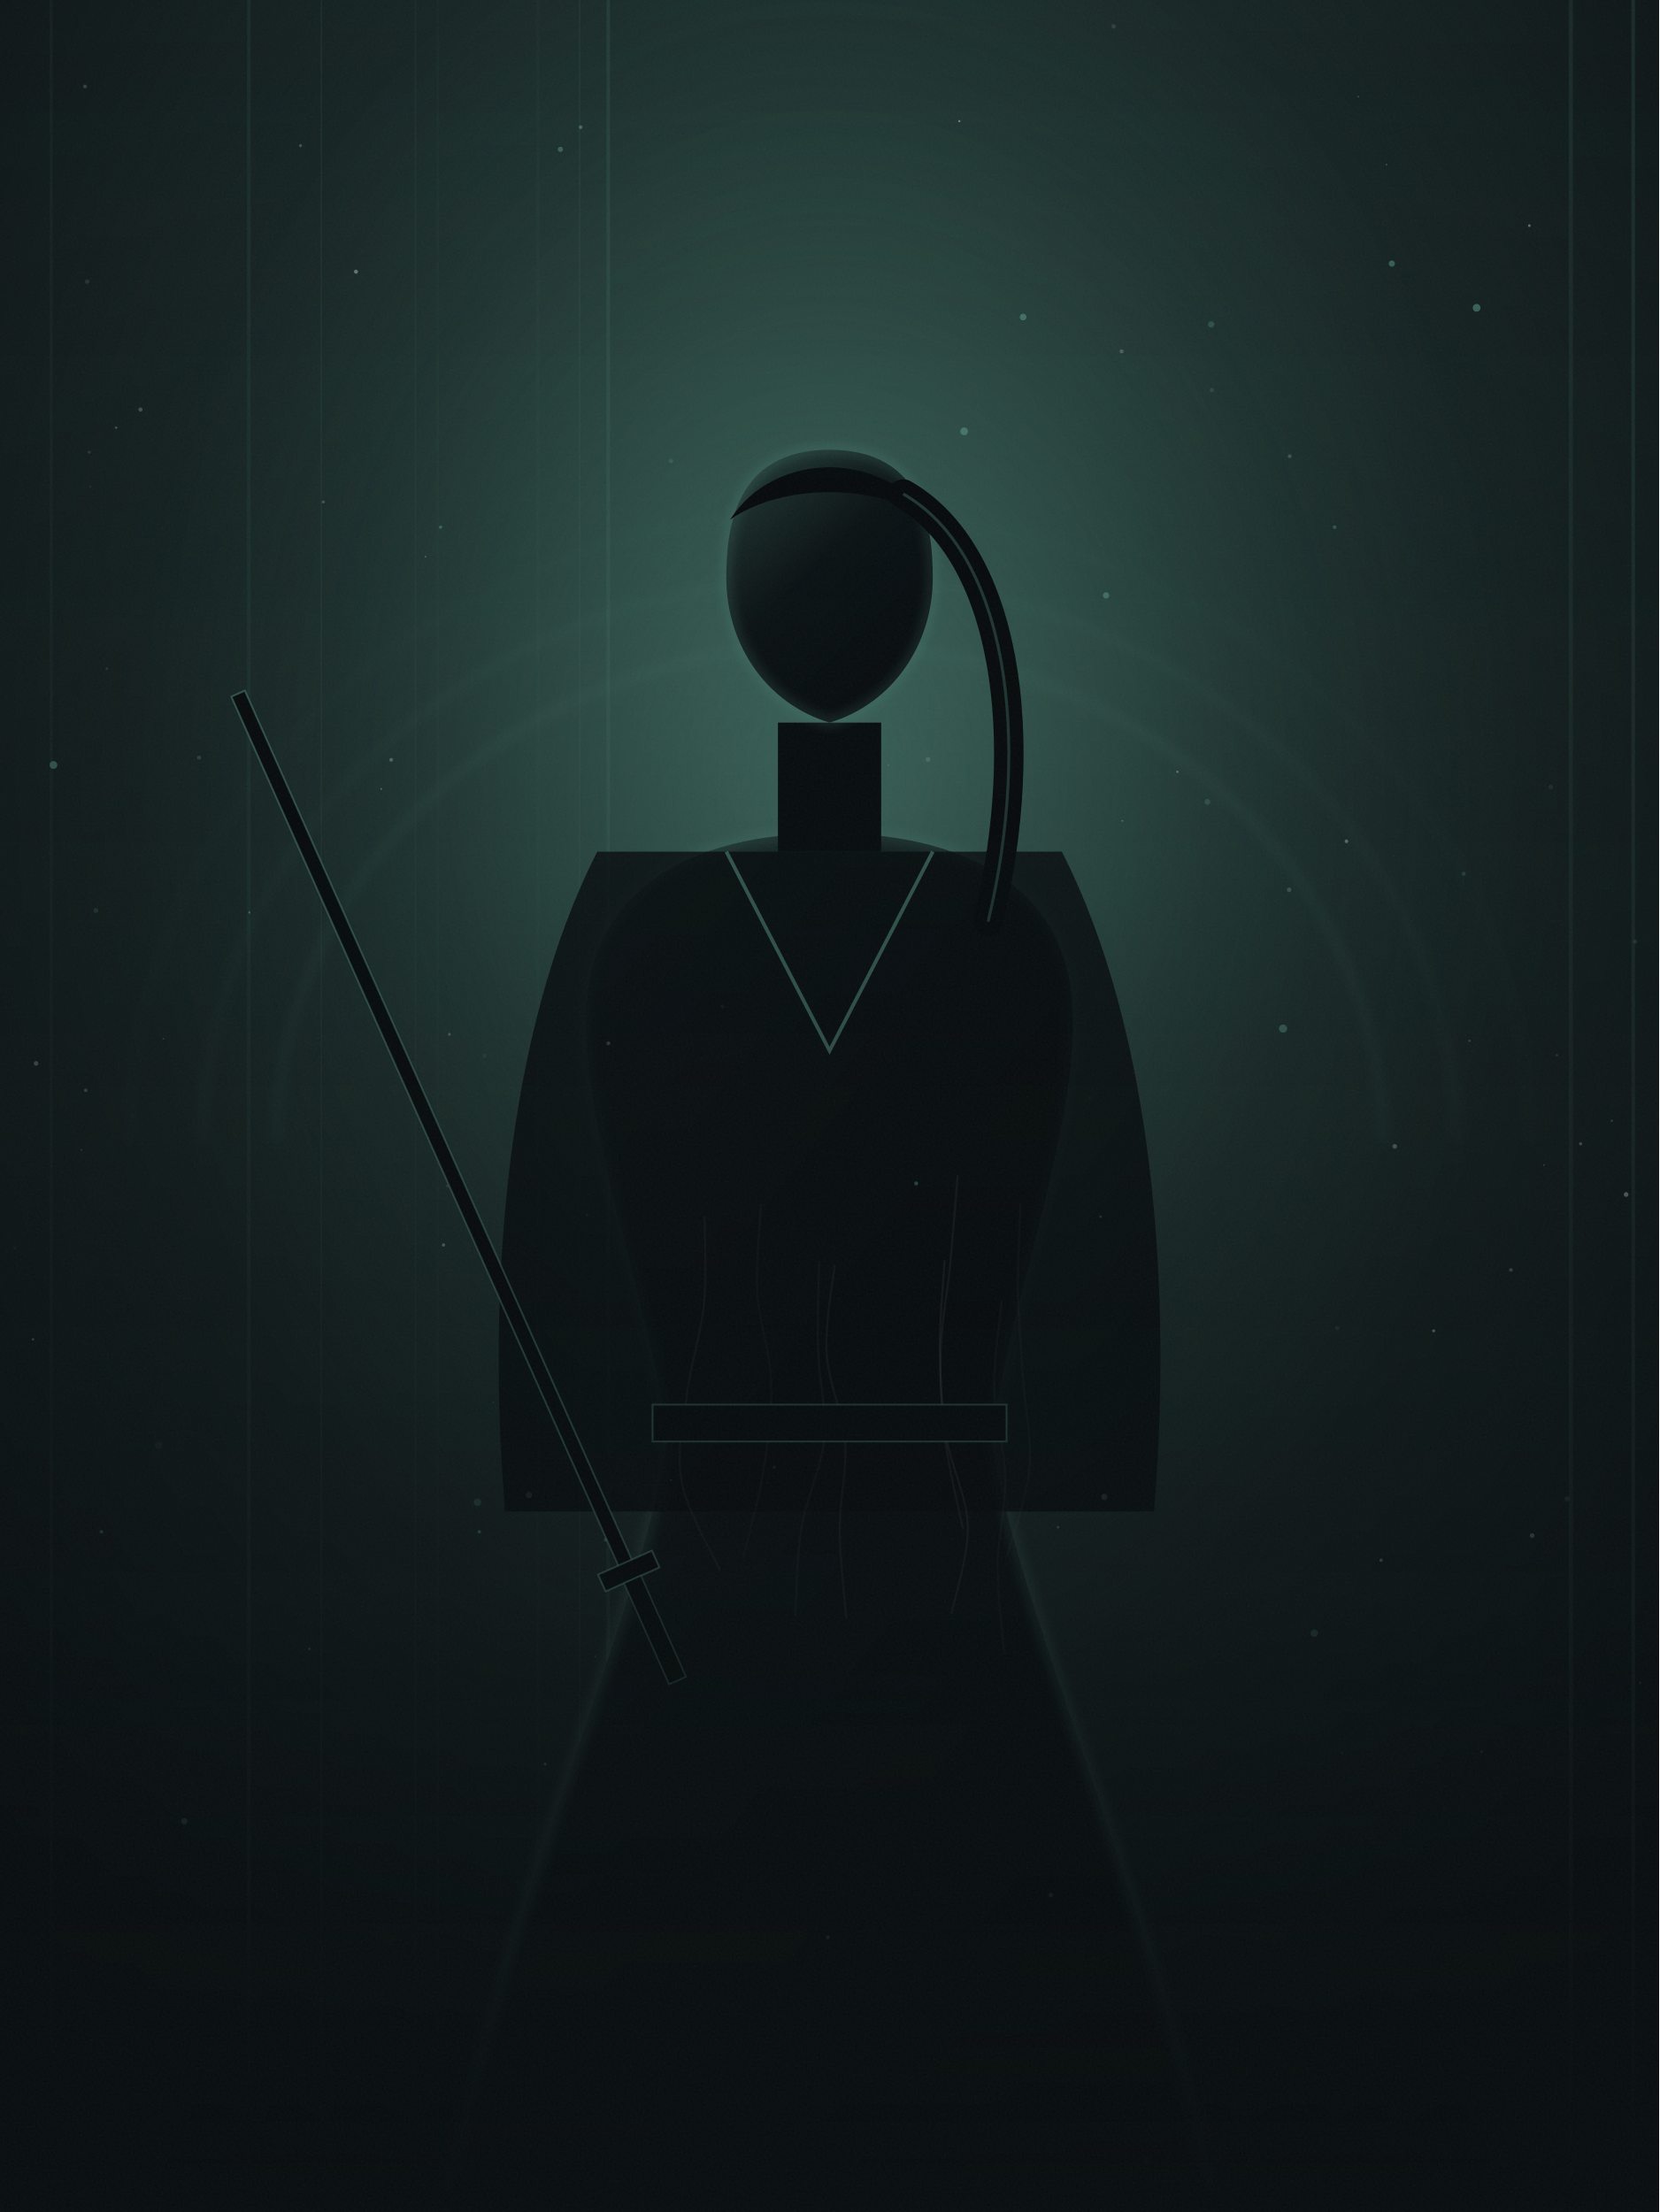
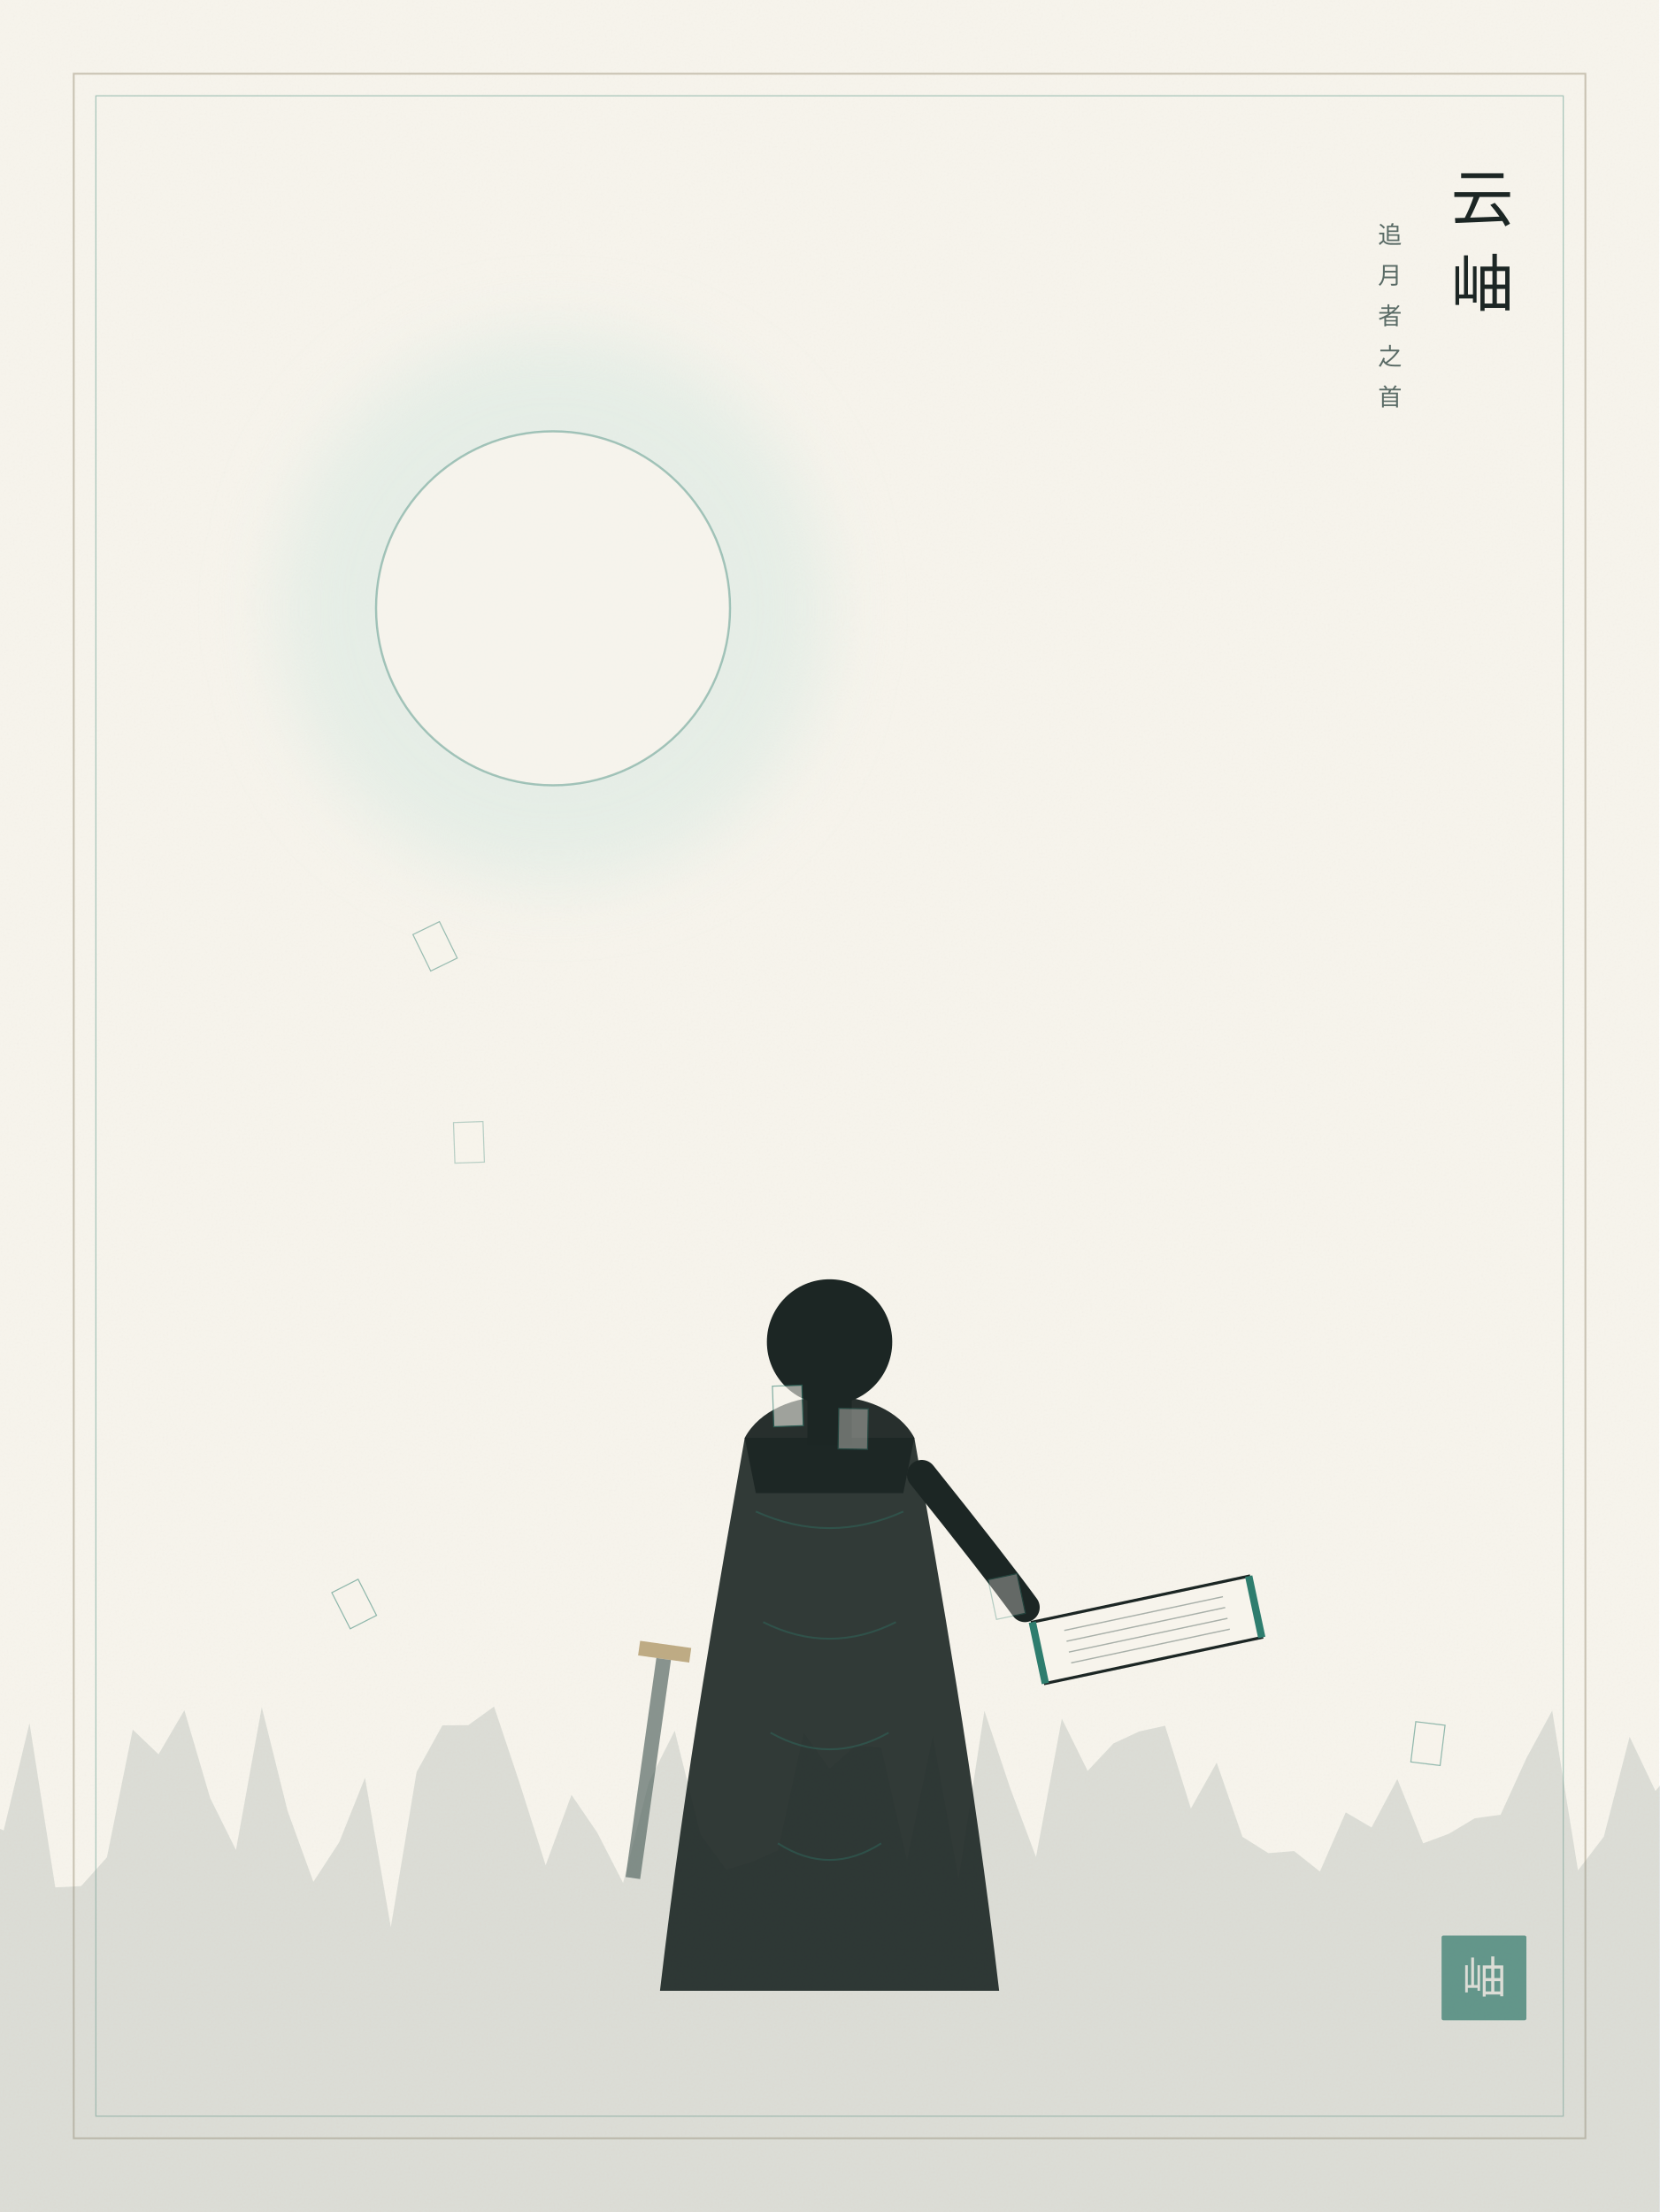
- <svg xmlns="http://www.w3.org/2000/svg" viewBox="0 0 900 1200" width="900" height="1200" preserveAspectRatio="xMidYMid slice">
+ <svg xmlns="http://www.w3.org/2000/svg" viewBox="0 0 900 1200" width="900" height="1200" role="img">
  <defs>
-     <filter id="xsoft" x="-30%" y="-30%" width="160%" height="160%">
+     <filter id="fblur1" x="-20%" y="-20%" width="140%" height="140%">
+       <feGaussianBlur stdDeviation="1.2" />
+     </filter>
+     <filter id="fblur2" x="-30%" y="-30%" width="160%" height="160%">
+       <feGaussianBlur stdDeviation="6" />
+     </filter>
+     <filter id="fblur3" x="-40%" y="-40%" width="180%" height="180%">
      <feGaussianBlur stdDeviation="18" />
    </filter>
-     <filter id="xsoft2" x="-30%" y="-30%" width="160%" height="160%">
-       <feGaussianBlur stdDeviation="42" />
-     </filter>
-     <filter id="xsoft6" x="-40%" y="-40%" width="180%" height="180%">
-       <feGaussianBlur stdDeviation="6" />
-     </filter>
-     <filter id="xsoft3" x="-40%" y="-40%" width="180%" height="180%">
-       <feGaussianBlur stdDeviation="3" />
-     </filter>
-     <filter id="xgrain" x="0" y="0" width="100%" height="100%">
-       <feTurbulence type="fractalNoise" baseFrequency="0.85" numOctaves="3" seed="7" result="n" />
-       <feColorMatrix in="n" type="saturate" values="0" />
-       <feComponentTransfer>
+     <filter id="fpaper">
+       <feTurbulence type="fractalNoise" baseFrequency="0.9" numOctaves="4" seed="7" result="n" />
+       <feColorMatrix in="n" type="saturate" values="0" result="g" />
+       <feComponentTransfer in="g" result="t">
        <feFuncA type="linear" slope="0.055" />
      </feComponentTransfer>
+       <feComposite in="t" in2="SourceGraphic" operator="over" />
    </filter>
-     <filter id="xcloud" x="-20%" y="-20%" width="140%" height="140%">
-       <feTurbulence type="fractalNoise" baseFrequency="0.006 0.014" numOctaves="5" seed="11" result="t" />
-       <feDisplacementMap in="SourceGraphic" in2="t" scale="46" xChannelSelector="R" yChannelSelector="G" />
-       <feGaussianBlur stdDeviation="7" />
-     </filter>
-     <filter id="xmist" x="-20%" y="-20%" width="140%" height="140%">
-       <feTurbulence type="fractalNoise" baseFrequency="0.004 0.02" numOctaves="4" seed="3" result="t" />
-       <feDisplacementMap in="SourceGraphic" in2="t" scale="70" xChannelSelector="R" yChannelSelector="G" />
-       <feGaussianBlur stdDeviation="14" />
-     </filter>
-   </defs>
-   <defs>
-     <radialGradient id="xbg" cx="0.5" cy="0.34" r="0.72">
-       <stop offset="0" stop-color="#365D53" />
-       <stop offset="0.42" stop-color="#1A2C2A" />
-       <stop offset="1" stop-color="#070C0E" />
-     </radialGradient>
-     <radialGradient id="xhalo" cx="0.5" cy="0.36" r="0.42">
-       <stop offset="0" stop-color="#6FBFA8" stop-opacity="0.34" />
-       <stop offset="0.55" stop-color="#6FBFA8" stop-opacity="0.10" />
-       <stop offset="1" stop-color="#6FBFA8" stop-opacity="0" />
-     </radialGradient>
-     <linearGradient id="xbody" x1="0.15" y1="0" x2="0.85" y2="1">
-       <stop offset="0" stop-color="#243E39" />
-       <stop offset="0.42" stop-color="#0A1214" />
-       <stop offset="1" stop-color="#04080A" />
+     <linearGradient id="fwash" x1="0" y1="0" x2="0" y2="1">
+       <stop offset="0" stop-color="#E4DDCE" stop-opacity="0" />
+       <stop offset="0.55" stop-color="#E4DDCE" stop-opacity="0.55" />
+       <stop offset="1" stop-color="#E4DDCE" stop-opacity="0.9" />
    </linearGradient>
-     <linearGradient id="xfade" x1="0" y1="0" x2="0" y2="1">
-       <stop offset="0" stop-color="#070C0E" stop-opacity="0" />
-       <stop offset="0.72" stop-color="#070C0E" stop-opacity="0.55" />
-       <stop offset="1" stop-color="#070C0E" stop-opacity="1" />
+     <linearGradient id="fjadewash" x1="0" y1="0" x2="0" y2="1">
+       <stop offset="0" stop-color="#D6E8E1" stop-opacity="0" />
+       <stop offset="1" stop-color="#D6E8E1" stop-opacity="0.85" />
+     </linearGradient>
+     <linearGradient id="fbrasswash" x1="0" y1="0" x2="0" y2="1">
+       <stop offset="0" stop-color="#EDE2C9" stop-opacity="0" />
+       <stop offset="1" stop-color="#EDE2C9" stop-opacity="0.85" />
    </linearGradient>
  </defs>
-   <rect width="900" height="1200" fill="url(#xbg)" />
-   <rect width="900" height="1200" fill="url(#xhalo)" />
-   <rect x="291" y="0" width="1.6" height="1200" fill="#6FBFA8" opacity="0.031" />
-   <rect x="885" y="0" width="1.9" height="1200" fill="#6FBFA8" opacity="0.120" />
-   <rect x="237" y="0" width="0.9" height="1200" fill="#6FBFA8" opacity="0.035" />
-   <rect x="174" y="0" width="0.6" height="1200" fill="#6FBFA8" opacity="0.092" />
-   <rect x="329" y="0" width="1.9" height="1200" fill="#6FBFA8" opacity="0.098" />
-   <rect x="314" y="0" width="0.9" height="1200" fill="#6FBFA8" opacity="0.061" />
-   <rect x="27" y="0" width="1.6" height="1200" fill="#6FBFA8" opacity="0.047" />
-   <rect x="134" y="0" width="2.0" height="1200" fill="#6FBFA8" opacity="0.069" />
-   <rect x="851" y="0" width="2.2" height="1200" fill="#6FBFA8" opacity="0.090" />
-   <rect x="225" y="0" width="0.8" height="1200" fill="#6FBFA8" opacity="0.052" />
-   <circle cx="446.5" cy="822.5" r="0.40" fill="#E6EDE9" opacity="0.24" />
-   <circle cx="44.2" cy="623.8" r="0.51" fill="#E6EDE9" opacity="0.21" />
-   <circle cx="736.8" cy="52.4" r="0.47" fill="#E6EDE9" opacity="0.21" />
-   <circle cx="730.4" cy="456.4" r="0.99" fill="#E6EDE9" opacity="0.46" />
-   <circle cx="206.8" cy="428.0" r="0.48" fill="#E6EDE9" opacity="0.41" />
-   <circle cx="17.9" cy="726.6" r="0.68" fill="#E6EDE9" opacity="0.32" />
-   <circle cx="167.8" cy="894.5" r="0.65" fill="#E6EDE9" opacity="0.27" />
-   <circle cx="844.6" cy="572.4" r="0.65" fill="#E6EDE9" opacity="0.18" />
-   <circle cx="819.6" cy="688.9" r="0.99" fill="#E6EDE9" opacity="0.31" />
-   <circle cx="829.6" cy="122.4" r="0.71" fill="#E6EDE9" opacity="0.42" />
-   <circle cx="591.2" cy="595.7" r="1.02" fill="#E6EDE9" opacity="0.28" />
-   <circle cx="503.4" cy="412.0" r="1.34" fill="#E6EDE9" opacity="0.19" />
-   <circle cx="230.8" cy="302.0" r="0.47" fill="#E6EDE9" opacity="0.34" />
-   <circle cx="520.4" cy="65.7" r="0.58" fill="#E6EDE9" opacity="0.45" />
-   <circle cx="242.6" cy="643.4" r="0.75" fill="#E6EDE9" opacity="0.15" />
-   <circle cx="874.3" cy="608.0" r="0.57" fill="#E6EDE9" opacity="0.32" />
-   <circle cx="267.6" cy="760.8" r="0.32" fill="#E6EDE9" opacity="0.26" />
-   <circle cx="568.9" cy="706.1" r="0.41" fill="#E6EDE9" opacity="0.10" />
-   <circle cx="408.8" cy="566.7" r="0.81" fill="#E6EDE9" opacity="0.10" />
-   <circle cx="240.6" cy="675.4" r="0.87" fill="#E6EDE9" opacity="0.48" />
-   <circle cx="46.5" cy="591.5" r="0.95" fill="#E6EDE9" opacity="0.27" />
-   <circle cx="58.0" cy="362.7" r="0.65" fill="#E6EDE9" opacity="0.15" />
-   <circle cx="752.1" cy="89.3" r="0.34" fill="#E6EDE9" opacity="0.46" />
-   <circle cx="857.4" cy="620.5" r="0.86" fill="#E6EDE9" opacity="0.38" />
-   <circle cx="48.4" cy="245.3" r="0.84" fill="#E6EDE9" opacity="0.13" />
-   <circle cx="797.1" cy="564.6" r="0.56" fill="#E6EDE9" opacity="0.33" />
-   <circle cx="756.6" cy="621.9" r="1.27" fill="#E6EDE9" opacity="0.40" />
-   <circle cx="494.8" cy="876.8" r="1.27" fill="#E6EDE9" opacity="0.20" />
-   <circle cx="193.1" cy="147.4" r="1.09" fill="#E6EDE9" opacity="0.42" />
-   <circle cx="483.2" cy="949.3" r="0.67" fill="#E6EDE9" opacity="0.18" />
-   <circle cx="318.3" cy="659.2" r="0.79" fill="#E6EDE9" opacity="0.47" />
-   <circle cx="328.7" cy="835.3" r="1.09" fill="#E6EDE9" opacity="0.30" />
-   <circle cx="882.1" cy="648.0" r="1.28" fill="#E6EDE9" opacity="0.50" />
-   <circle cx="638.7" cy="418.7" r="0.61" fill="#E6EDE9" opacity="0.47" />
-   <circle cx="322.9" cy="898.7" r="0.62" fill="#E6EDE9" opacity="0.17" />
-   <circle cx="837.6" cy="632.0" r="0.47" fill="#E6EDE9" opacity="0.27" />
-   <circle cx="212.2" cy="412.2" r="1.02" fill="#E6EDE9" opacity="0.37" />
-   <circle cx="803.7" cy="950.2" r="0.65" fill="#E6EDE9" opacity="0.21" />
-   <circle cx="887.0" cy="510.8" r="1.11" fill="#E6EDE9" opacity="0.14" />
-   <circle cx="175.4" cy="272.3" r="0.76" fill="#E6EDE9" opacity="0.27" />
-   <circle cx="777.7" cy="722.0" r="0.86" fill="#E6EDE9" opacity="0.48" />
-   <circle cx="889.8" cy="912.9" r="0.52" fill="#E6EDE9" opacity="0.22" />
-   <circle cx="47.3" cy="152.8" r="1.22" fill="#E6EDE9" opacity="0.11" />
-   <circle cx="604.1" cy="14.3" r="1.21" fill="#E6EDE9" opacity="0.11" />
-   <circle cx="573.9" cy="828.5" r="0.72" fill="#E6EDE9" opacity="0.28" />
-   <circle cx="831.1" cy="833.1" r="1.28" fill="#E6EDE9" opacity="0.32" />
-   <circle cx="749.2" cy="846.4" r="0.88" fill="#E6EDE9" opacity="0.37" />
-   <circle cx="608.4" cy="190.6" r="1.09" fill="#E6EDE9" opacity="0.25" />
-   <circle cx="699.3" cy="482.7" r="1.23" fill="#E6EDE9" opacity="0.26" />
-   <circle cx="699.6" cy="247.5" r="1.03" fill="#E6EDE9" opacity="0.23" />
-   <circle cx="46.1" cy="46.9" r="1.03" fill="#E6EDE9" opacity="0.18" />
-   <circle cx="262.8" cy="572.8" r="1.17" fill="#E6EDE9" opacity="0.08" />
-   <circle cx="346.3" cy="724.0" r="0.53" fill="#E6EDE9" opacity="0.12" />
-   <circle cx="841.2" cy="427.0" r="1.23" fill="#E6EDE9" opacity="0.10" />
-   <circle cx="450.8" cy="628.1" r="0.42" fill="#E6EDE9" opacity="0.41" />
-   <circle cx="463.9" cy="769.2" r="1.03" fill="#E6EDE9" opacity="0.38" />
-   <circle cx="850.1" cy="813.1" r="1.38" fill="#E6EDE9" opacity="0.12" />
-   <circle cx="88.6" cy="563.5" r="0.51" fill="#E6EDE9" opacity="0.21" />
-   <circle cx="437.8" cy="818.9" r="0.39" fill="#E6EDE9" opacity="0.47" />
-   <circle cx="295.7" cy="957.0" r="0.79" fill="#E6EDE9" opacity="0.32" />
-   <circle cx="243.8" cy="561.1" r="0.76" fill="#E6EDE9" opacity="0.36" />
-   <circle cx="19.6" cy="576.9" r="1.25" fill="#E6EDE9" opacity="0.32" />
-   <circle cx="608.8" cy="445.3" r="0.49" fill="#E6EDE9" opacity="0.37" />
-   <circle cx="76.2" cy="222.2" r="1.13" fill="#E6EDE9" opacity="0.27" />
-   <circle cx="457.9" cy="636.0" r="1.05" fill="#E6EDE9" opacity="0.25" />
-   <circle cx="657.4" cy="211.6" r="1.13" fill="#E6EDE9" opacity="0.12" />
-   <circle cx="135.3" cy="495.0" r="0.62" fill="#E6EDE9" opacity="0.38" />
-   <circle cx="756.1" cy="464.3" r="0.44" fill="#E6EDE9" opacity="0.08" />
-   <circle cx="355.3" cy="847.0" r="0.96" fill="#E6EDE9" opacity="0.46" />
-   <circle cx="725.4" cy="720.5" r="1.14" fill="#E6EDE9" opacity="0.11" />
-   <g opacity="0.45">
-     <path d="M 150.0 620 A 300 270.0 0 0 1 750.0 620" fill="none" stroke="#6FBFA8" stroke-opacity="0.30" stroke-width="3.0" filter="url(#xsoft3)" />
-     <path d="M 110.0 620 A 340 306.0 0 0 1 790.0 620" fill="none" stroke="#6FBFA8" stroke-opacity="0.22" stroke-width="2.4" filter="url(#xsoft3)" />
-     <path d="M 70.0 620 A 380 342.0 0 0 1 830.0 620" fill="none" stroke="#6FBFA8" stroke-opacity="0.14" stroke-width="1.8" filter="url(#xsoft3)" />
+   <rect width="900" height="1200" fill="#F7F4EC" />
+   <rect width="900" height="1200" fill="#F7F4EC" filter="url(#fpaper)" opacity="0.9" />
+   <rect x="40" y="40" width="820" height="1120" fill="none" stroke="#C9C2B2" stroke-width="1" />
+   <rect x="52" y="52" width="796" height="1096" fill="none" stroke="#2E7D6E" stroke-width="0.6" opacity="0.4" />
+   <text x="804" y="120" text-anchor="middle" font-size="34" fill="#1C2624" font-family="serif">云</text>
+   <text x="804" y="166" text-anchor="middle" font-size="34" fill="#1C2624" font-family="serif">岫</text>
+   <text x="754" y="132" text-anchor="middle" font-size="13" fill="#5A6B66" font-family="serif">追</text>
+   <text x="754" y="154" text-anchor="middle" font-size="13" fill="#5A6B66" font-family="serif">月</text>
+   <text x="754" y="176" text-anchor="middle" font-size="13" fill="#5A6B66" font-family="serif">者</text>
+   <text x="754" y="198" text-anchor="middle" font-size="13" fill="#5A6B66" font-family="serif">之</text>
+   <text x="754" y="220" text-anchor="middle" font-size="13" fill="#5A6B66" font-family="serif">首</text>
+   <g transform="translate(782,1050)" opacity="0.8">
+     <rect x="0" y="0" width="46" height="46" fill="#2E7D6E" rx="1" />
+     <text x="23.0" y="31.28" text-anchor="middle" font-size="23.92" fill="#F7F4EC" font-family="serif" letter-spacing="0">岫</text>
  </g>
-   <ellipse cx="450.0" cy="1160" rx="330" ry="70" fill="#000" opacity="0.5" filter="url(#xsoft2)" />
-   <path d="M 450.0 452 C 370.0 452 325.0 486 319.0 538 C 311.0 602 354.0 710 362.0 780 C 352.0 870 253.0 1080 235.0 1240 L 665.0 1240 C 647.0 1080 548.0 870 538.0 780 C 546.0 710 589.0 602 581.0 538 C 575.0 486 530.0 452 450.0 452 Z" fill="url(#xbody)" />
-   <path d="M 450.0 452 C 370.0 452 325.0 486 319.0 538 C 311.0 602 354.0 710 362.0 780 C 352.0 870 253.0 1080 235.0 1240 L 665.0 1240 C 647.0 1080 548.0 870 538.0 780 C 546.0 710 589.0 602 581.0 538 C 575.0 486 530.0 452 450.0 452 Z" fill="none" stroke="#6FBFA8" stroke-opacity="0.5" stroke-width="2.2" filter="url(#xsoft3)" />
-   <path d="M 324.0 462 C 274.0 560 264.0 700 274.0 820 L 626.0 820 C 636.0 700 626.0 560 576.0 462 Z" fill="#05090B" opacity="0.8" />
-   <path d="M 394.0 462 L 450.0 570 L 506.0 462" fill="none" stroke="#6FBFA8" stroke-opacity="0.55" stroke-width="2" />
-   <path d="M 543.5 705.4 C 542.8 713.4 539.0 737.4 539.3 753.4 C 539.6 769.4 545.0 785.4 545.3 801.4 C 545.6 817.4 541.3 833.4 541.2 849.4 C 541.1 865.4 544.1 889.4 544.7 897.4" fill="none" stroke="#E6EDE9" stroke-opacity="0.048" stroke-width="1.1" />
-   <path d="M 382.2 660.0 C 382.2 668.0 383.4 692.0 381.8 708.0 C 380.2 724.0 374.7 740.0 372.7 756.0 C 370.7 772.0 366.8 788.0 369.8 804.0 C 372.8 820.0 387.2 844.0 390.6 852.0" fill="none" stroke="#E6EDE9" stroke-opacity="0.065" stroke-width="1.1" />
-   <path d="M 452.8 686.1 C 452.0 694.1 447.4 718.1 448.4 734.1 C 449.3 750.1 457.3 766.1 458.4 782.1 C 459.6 798.1 455.3 814.1 455.5 830.1 C 455.6 846.1 458.5 870.1 459.1 878.1" fill="none" stroke="#E6EDE9" stroke-opacity="0.077" stroke-width="1.1" />
-   <path d="M 553.6 652.7 C 553.3 660.7 552.0 684.7 552.2 700.7 C 552.5 716.7 554.0 732.7 555.0 748.7 C 556.0 764.7 559.9 780.7 558.4 796.7 C 556.9 812.7 548.2 836.7 546.1 844.7" fill="none" stroke="#E6EDE9" stroke-opacity="0.045" stroke-width="1.1" />
-   <path d="M 444.3 684.6 C 444.2 692.6 443.3 716.6 443.8 732.6 C 444.2 748.6 448.6 764.6 447.1 780.6 C 445.6 796.6 437.4 812.6 434.8 828.6 C 432.1 844.6 432.0 868.6 431.4 876.6" fill="none" stroke="#E6EDE9" stroke-opacity="0.059" stroke-width="1.1" />
-   <path d="M 519.5 637.6 C 518.8 645.6 517.0 669.6 515.5 685.6 C 513.9 701.6 510.7 717.6 510.3 733.6 C 509.8 749.6 510.7 765.6 512.8 781.6 C 514.8 797.6 520.8 821.6 522.4 829.6" fill="none" stroke="#E6EDE9" stroke-opacity="0.089" stroke-width="1.1" />
-   <path d="M 412.8 653.3 C 412.5 661.3 409.9 685.3 410.8 701.3 C 411.8 717.3 417.8 733.3 418.3 749.3 C 418.9 765.3 416.8 781.3 414.2 797.3 C 411.7 813.3 405.0 837.3 403.1 845.3" fill="none" stroke="#E6EDE9" stroke-opacity="0.046" stroke-width="1.1" />
-   <path d="M 512.4 683.6 C 512.0 691.6 509.7 715.6 509.8 731.6 C 510.0 747.6 510.8 763.6 513.3 779.6 C 515.9 795.6 524.5 811.6 525.0 827.6 C 525.5 843.6 517.6 867.6 516.1 875.6" fill="none" stroke="#E6EDE9" stroke-opacity="0.097" stroke-width="1.1" />
-   <rect x="354.0" y="762" width="192" height="20" fill="#05090B" />
-   <rect x="354.0" y="762" width="192" height="20" fill="none" stroke="#6FBFA8" stroke-opacity="0.4" stroke-width="1" />
-   <path d="M 422.0 392 L 422.0 462 L 478.0 462 L 478.0 392 Z" fill="#060B0D" />
-   <path d="M 450.0 244 C 501.52 244 506.0 286.92 506.0 313.56 C 506.0 349.08 484.72 381.64 450.0 392 C 415.28 381.64 394.0 349.08 394.0 313.56 C 394.0 286.92 398.48 244 450.0 244 Z" fill="url(#xbody)" />
-   <path d="M 450.0 244 C 501.52 244 506.0 286.92 506.0 313.56 C 506.0 349.08 484.72 381.64 450.0 392 C 415.28 381.64 394.0 349.08 394.0 313.56 C 394.0 286.92 398.48 244 450.0 244 Z" fill="none" stroke="#6FBFA8" stroke-opacity="0.55" stroke-width="1.9" filter="url(#xsoft3)" />
-   <path d="M 396.0 282 C 420.0 244 480.0 244 504.0 282 C 476.0 262 424.0 262 396.0 282 Z" fill="#05090B" />
-   <path d="M 490.0 268 C 546.0 300 560.0 400 536.0 500" fill="none" stroke="#05090B" stroke-width="16" stroke-linecap="round" />
-   <path d="M 490.0 268 C 546.0 300 560.0 400 536.0 500" fill="none" stroke="#6FBFA8" stroke-opacity="0.3" stroke-width="1.6" />
-   <g transform="translate(300.0,760) rotate(-24)">
-     <rect x="-4" y="-420" width="8" height="520" fill="#05090B" />
-     <rect x="-4" y="-420" width="8" height="520" fill="none" stroke="#6FBFA8" stroke-opacity="0.45" stroke-width="1" />
-     <rect x="-16" y="96" width="32" height="10" fill="#05090B" stroke="#6FBFA8" stroke-opacity="0.5" stroke-width="1" />
-     <rect x="-5" y="106" width="10" height="60" fill="#05090B" stroke="#6FBFA8" stroke-opacity="0.35" stroke-width="0.9" />
+   <circle cx="300" cy="330" r="150" fill="#D6E8E1" opacity="0.5" filter="url(#fblur3)" />
+   <circle cx="300" cy="330" r="96" fill="#F7F4EC" opacity="0.9" />
+   <circle cx="300" cy="330" r="96" fill="none" stroke="#2E7D6E" stroke-width="1.2" opacity="0.4" />
+   <path d="M -40.0 1021.8 L -26.0 994.3 L -12.0 987.1 L 2.0 993.0 L 16.0 934.8 L 30.0 1023.9 L 44.0 1023.2 L 58.0 1007.6 L 72.0 938.3 L 86.0 951.7 L 100.0 927.8 L 114.0 975.4 L 128.0 1003.6 L 142.0 926.1 L 156.0 982.4 L 170.0 1020.9 L 184.0 999.4 L 198.0 964.4 L 212.0 1045.5 L 226.0 961.3 L 240.0 936.0 L 254.0 935.9 L 268.0 925.8 L 282.0 967.7 L 296.0 1011.9 L 310.0 973.7 L 324.0 994.2 L 338.0 1021.5 L 352.0 966.7 L 366.0 938.9 L 380.0 995.2 L 394.0 1014.3 L 408.0 1010.0 L 422.0 1003.8 L 436.0 940.0 L 450.0 959.5 L 464.0 947.1 L 478.0 948.0 L 492.0 1009.2 L 506.0 941.7 L 520.0 1019.3 L 534.0 928.1 L 548.0 970.1 L 562.0 1007.4 L 576.0 932.4 L 590.0 960.7 L 604.0 945.8 L 618.0 939.3 L 632.0 936.2 L 646.0 981.1 L 660.0 956.2 L 674.0 996.5 L 688.0 1005.3 L 702.0 1004.2 L 716.0 1015.3 L 730.0 983.2 L 744.0 991.4 L 758.0 965.1 L 772.0 1000.0 L 786.0 994.8 L 800.0 986.4 L 814.0 984.5 L 828.0 953.8 L 842.0 928.0 L 856.0 1014.7 L 870.0 996.4 L 884.0 942.2 L 898.0 971.6 L 912.0 954.8 L 926.0 984.9 L 940.0 952.8 L 954.0 1043.5 L 960 1200 L -40 1200 Z" fill="#8A9994" opacity="0.25" />
+   <g transform="translate(450,1080) scale(1.0)">
+     <path d="M -46 -300 C -60 -220, -78 -120, -92 0 L 92 0 C 78 -120, 60 -220, 46 -300 Z" fill="#1C2624" opacity="0.9" />
+     <path d="M -46 -300 C -30 -330, 30 -330, 46 -300 L 40 -270 L -40 -270 Z" fill="#1C2624" opacity="0.95" />
+     <circle cx="0" cy="-352" r="34" fill="#1C2624" />
+     <rect x="-12" y="-322" width="24" height="26" fill="#1C2624" />
  </g>
-   <circle cx="523" cy="234" r="2.1" fill="#6FBFA8" opacity="0.47" />
-   <circle cx="420" cy="796" r="0.9" fill="#6FBFA8" opacity="0.17" />
-   <circle cx="260" cy="831" r="0.9" fill="#6FBFA8" opacity="0.49" />
-   <circle cx="63" cy="232" r="0.7" fill="#6FBFA8" opacity="0.40" />
-   <circle cx="330" cy="566" r="1.1" fill="#6FBFA8" opacity="0.35" />
-   <circle cx="364" cy="250" r="1.2" fill="#6FBFA8" opacity="0.21" />
-   <circle cx="100" cy="988" r="1.7" fill="#6FBFA8" opacity="0.36" />
-   <circle cx="794" cy="474" r="1.1" fill="#6FBFA8" opacity="0.26" />
-   <circle cx="364" cy="803" r="0.5" fill="#6FBFA8" opacity="0.27" />
-   <circle cx="482" cy="415" r="0.5" fill="#6FBFA8" opacity="0.38" />
-   <circle cx="8" cy="677" r="0.8" fill="#6FBFA8" opacity="0.09" />
-   <circle cx="163" cy="79" r="0.8" fill="#6FBFA8" opacity="0.37" />
-   <circle cx="655" cy="435" r="1.6" fill="#6FBFA8" opacity="0.28" />
-   <circle cx="449" cy="1051" r="1.0" fill="#6FBFA8" opacity="0.45" />
-   <circle cx="622" cy="820" r="0.5" fill="#6FBFA8" opacity="0.12" />
-   <circle cx="29" cy="415" r="2.1" fill="#6FBFA8" opacity="0.45" />
-   <circle cx="755" cy="143" r="1.7" fill="#6FBFA8" opacity="0.41" />
-   <circle cx="728" cy="951" r="0.7" fill="#6FBFA8" opacity="0.16" />
-   <circle cx="713" cy="886" r="2.0" fill="#6FBFA8" opacity="0.27" />
-   <circle cx="801" cy="167" r="2.1" fill="#6FBFA8" opacity="0.45" />
-   <circle cx="304" cy="81" r="1.4" fill="#6FBFA8" opacity="0.37" />
-   <circle cx="315" cy="69" r="1.0" fill="#6FBFA8" opacity="0.43" />
-   <circle cx="82" cy="1125" r="0.9" fill="#6FBFA8" opacity="0.17" />
-   <circle cx="101" cy="1177" r="2.0" fill="#6FBFA8" opacity="0.21" />
-   <circle cx="86" cy="784" r="2.0" fill="#6FBFA8" opacity="0.09" />
-   <circle cx="570" cy="1028" r="1.3" fill="#6FBFA8" opacity="0.32" />
-   <circle cx="724" cy="286" r="1.0" fill="#6FBFA8" opacity="0.36" />
-   <circle cx="497" cy="642" r="1.1" fill="#6FBFA8" opacity="0.47" />
-   <circle cx="259" cy="815" r="2.0" fill="#6FBFA8" opacity="0.25" />
-   <circle cx="49" cy="264" r="0.6" fill="#6FBFA8" opacity="0.14" />
-   <circle cx="108" cy="411" r="1.1" fill="#6FBFA8" opacity="0.27" />
-   <circle cx="599" cy="812" r="1.7" fill="#6FBFA8" opacity="0.23" />
-   <circle cx="597" cy="660" r="0.7" fill="#6FBFA8" opacity="0.31" />
-   <circle cx="287" cy="811" r="1.7" fill="#6FBFA8" opacity="0.18" />
-   <circle cx="392" cy="546" r="1.0" fill="#6FBFA8" opacity="0.10" />
-   <circle cx="45" cy="1191" r="1.8" fill="#6FBFA8" opacity="0.26" />
-   <circle cx="600" cy="323" r="1.7" fill="#6FBFA8" opacity="0.48" />
-   <circle cx="696" cy="558" r="2.2" fill="#6FBFA8" opacity="0.47" />
-   <circle cx="52" cy="494" r="1.3" fill="#6FBFA8" opacity="0.20" />
-   <circle cx="555" cy="172" r="1.8" fill="#6FBFA8" opacity="0.44" />
-   <circle cx="55" cy="831" r="1.0" fill="#6FBFA8" opacity="0.35" />
-   <circle cx="622" cy="1172" r="1.9" fill="#6FBFA8" opacity="0.22" />
-   <circle cx="657" cy="176" r="1.7" fill="#6FBFA8" opacity="0.26" />
-   <circle cx="239" cy="286" r="0.9" fill="#6FBFA8" opacity="0.41" />
-   <rect width="900" height="1200" fill="url(#xfade)" />
-   <rect width="900" height="1200" filter="url(#xgrain)" opacity="0.9" />
+   <path d="M 410 820 Q 450 838 490 820" fill="none" stroke="#2E7D6E" stroke-width="1.0" opacity="0.35" />
+   <path d="M 414 880 Q 450 898 486 880" fill="none" stroke="#2E7D6E" stroke-width="1.0" opacity="0.35" />
+   <path d="M 418 940 Q 450 958 482 940" fill="none" stroke="#2E7D6E" stroke-width="1.0" opacity="0.35" />
+   <path d="M 422 1000 Q 450 1018 478 1000" fill="none" stroke="#2E7D6E" stroke-width="1.0" opacity="0.35" />
+   <g transform="translate(560,880) rotate(-12)">
+     <rect x="0" y="0" width="120" height="34" fill="#F7F4EC" stroke="#1C2624" stroke-width="1.6" />
+     <line x1="0" y1="0" x2="0" y2="34" stroke="#2E7D6E" stroke-width="4" />
+     <line x1="120" y1="0" x2="120" y2="34" stroke="#2E7D6E" stroke-width="4" />
+     <line x1="16" y1="8" x2="104" y2="8" stroke="#5A6B66" stroke-width="0.7" opacity="0.5" />
+     <line x1="16" y1="14" x2="104" y2="14" stroke="#5A6B66" stroke-width="0.7" opacity="0.5" />
+     <line x1="16" y1="20" x2="104" y2="20" stroke="#5A6B66" stroke-width="0.7" opacity="0.5" />
+     <line x1="16" y1="26" x2="104" y2="26" stroke="#5A6B66" stroke-width="0.7" opacity="0.5" />
+   </g>
+   <path d="M 500 800 Q 540 850 556 872" fill="none" stroke="#1C2624" stroke-width="16" stroke-linecap="round" />
+   <g transform="translate(360,900) rotate(8)">
+     <rect x="-4" y="0" width="8" height="120" fill="#5A6B66" opacity="0.7" />
+     <rect x="-14" y="-8" width="28" height="8" fill="#9A7B3F" opacity="0.6" />
+   </g>
+   <rect x="419" y="752" width="16" height="22" fill="#F7F4EC" stroke="#2E7D6E" stroke-width="0.6" opacity="0.58" transform="rotate(-2 419 752)" />
+   <rect x="455" y="764" width="16" height="22" fill="#F7F4EC" stroke="#2E7D6E" stroke-width="0.6" opacity="0.36" transform="rotate(1 455 764)" />
+   <rect x="536" y="857" width="16" height="22" fill="#F7F4EC" stroke="#2E7D6E" stroke-width="0.6" opacity="0.33" transform="rotate(-12 536 857)" />
+   <rect x="180" y="864" width="16" height="22" fill="#F7F4EC" stroke="#2E7D6E" stroke-width="0.6" opacity="0.51" transform="rotate(-27 180 864)" />
+   <rect x="768" y="934" width="16" height="22" fill="#F7F4EC" stroke="#2E7D6E" stroke-width="0.6" opacity="0.50" transform="rotate(7 768 934)" />
+   <rect x="224" y="507" width="16" height="22" fill="#F7F4EC" stroke="#2E7D6E" stroke-width="0.6" opacity="0.46" transform="rotate(-26 224 507)" />
+   <rect x="246" y="609" width="16" height="22" fill="#F7F4EC" stroke="#2E7D6E" stroke-width="0.6" opacity="0.31" transform="rotate(-2 246 609)" />
</svg>
